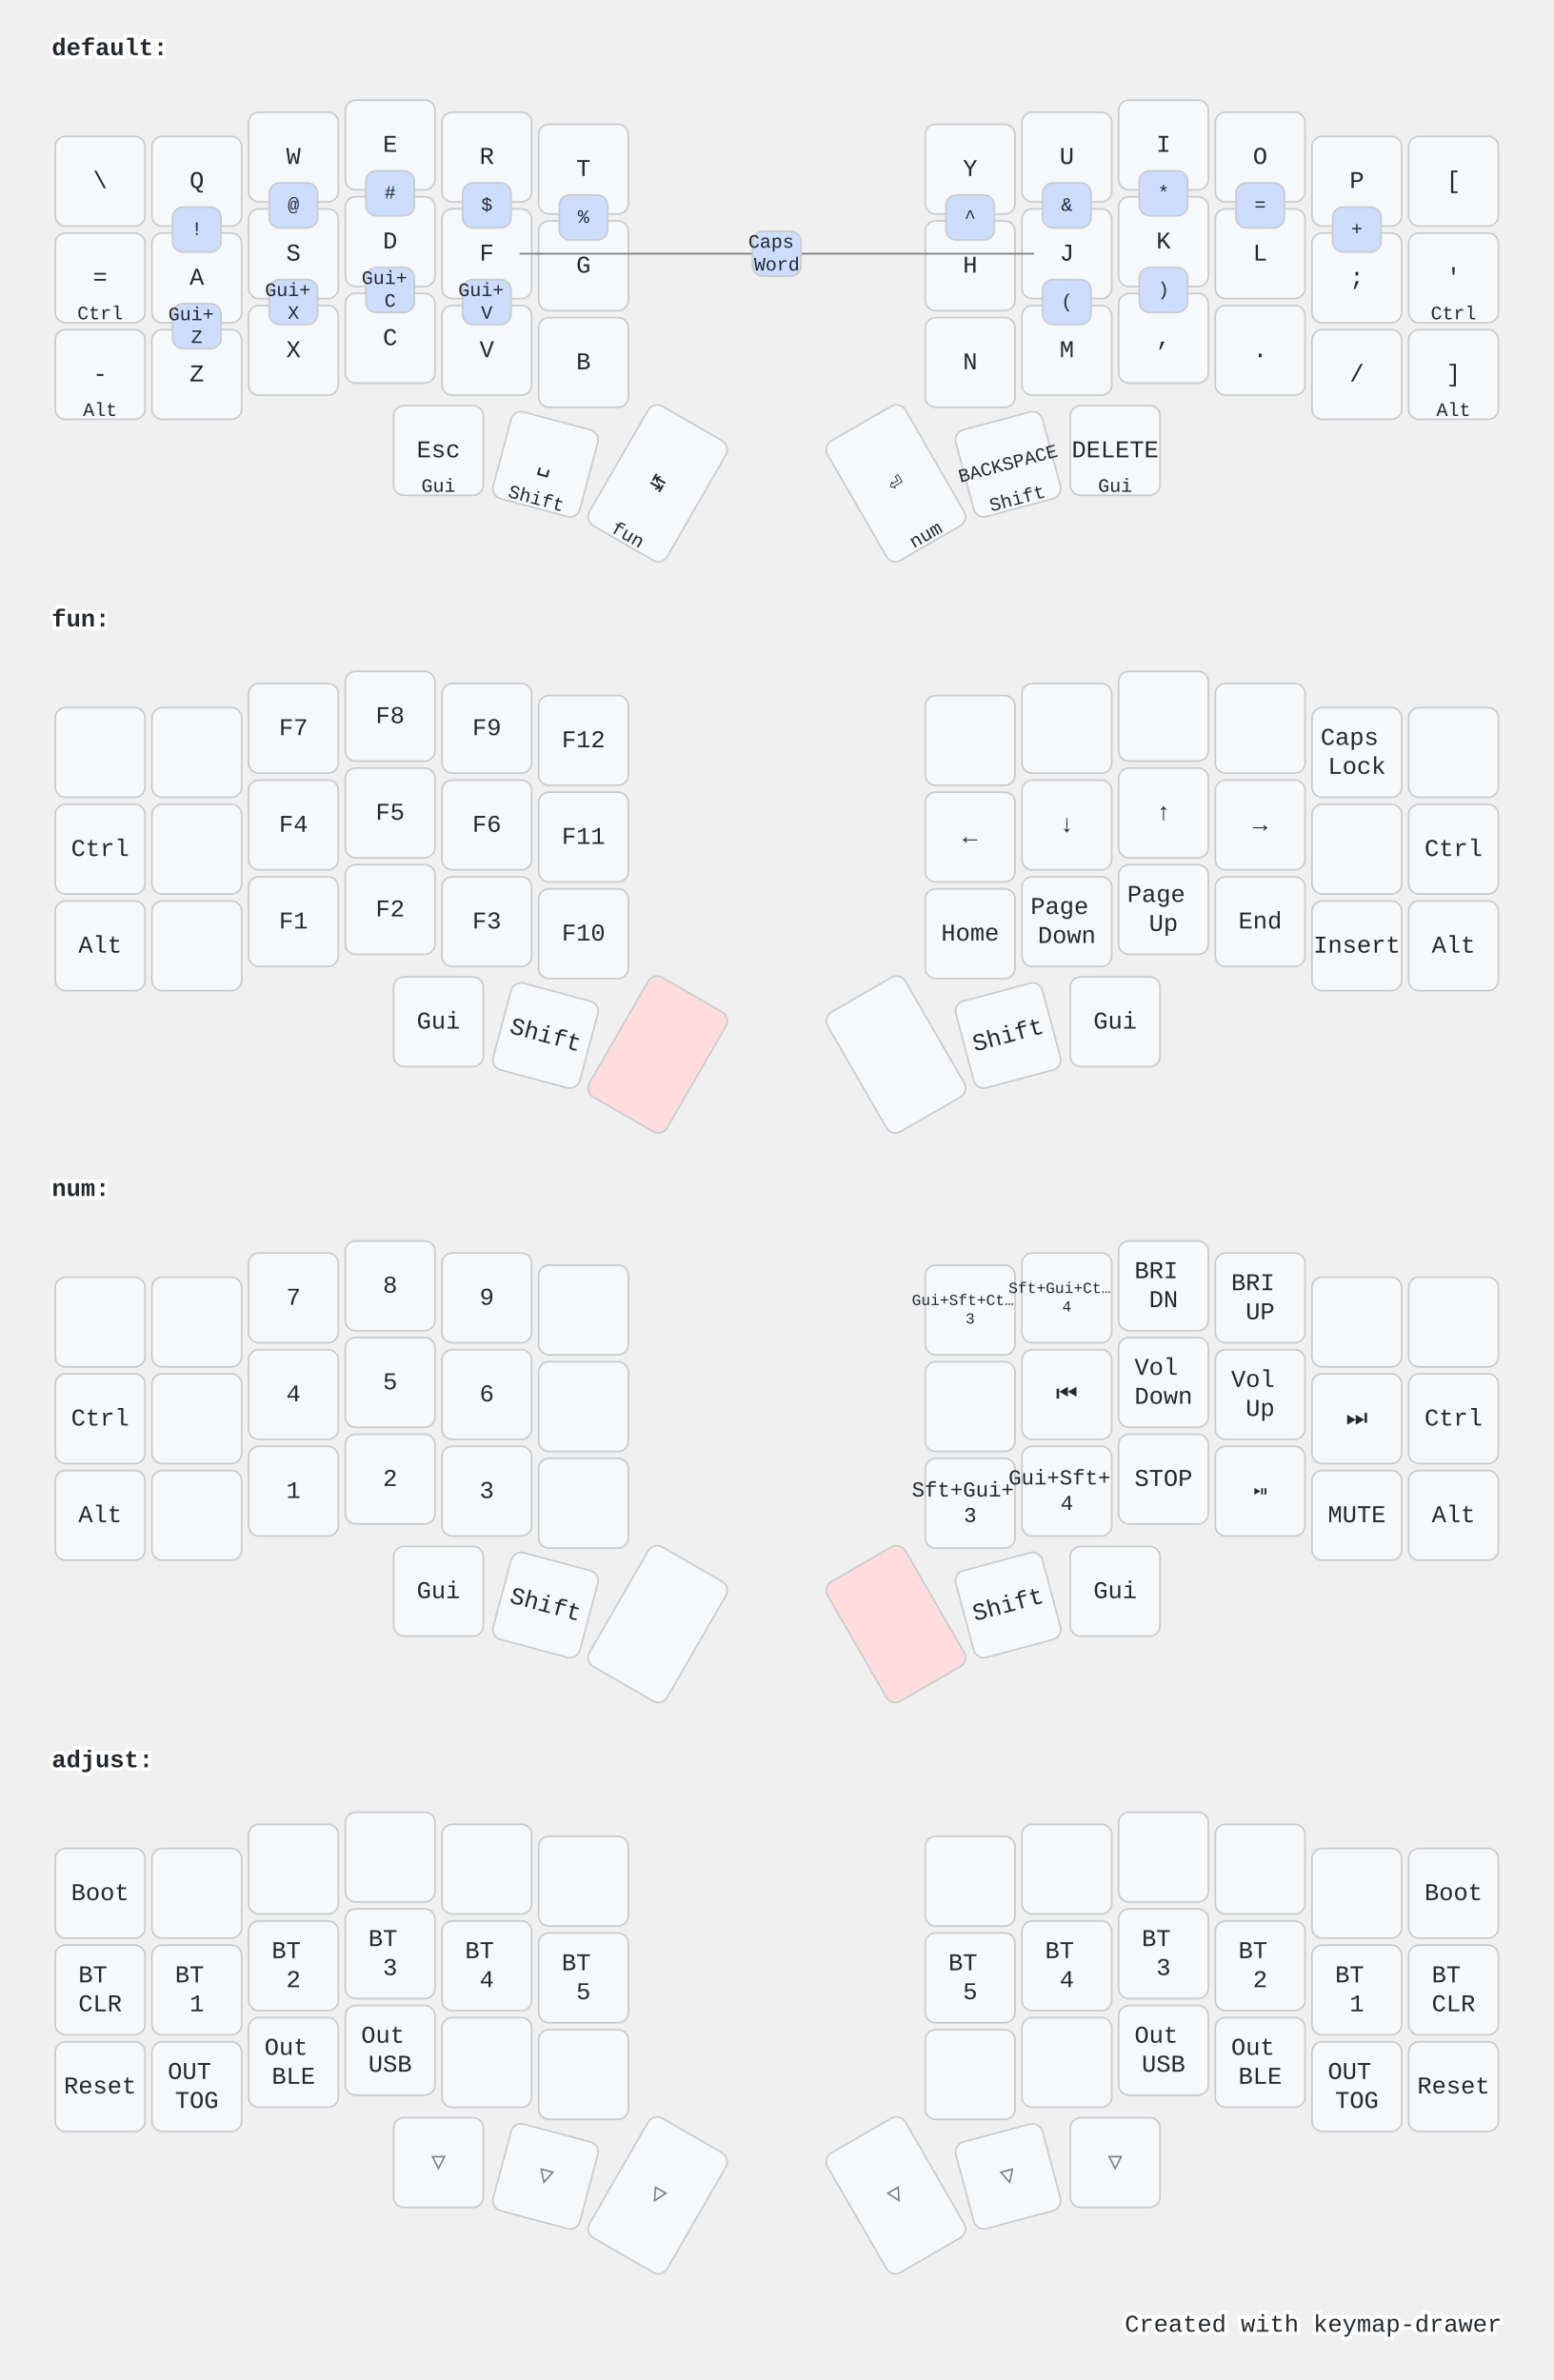
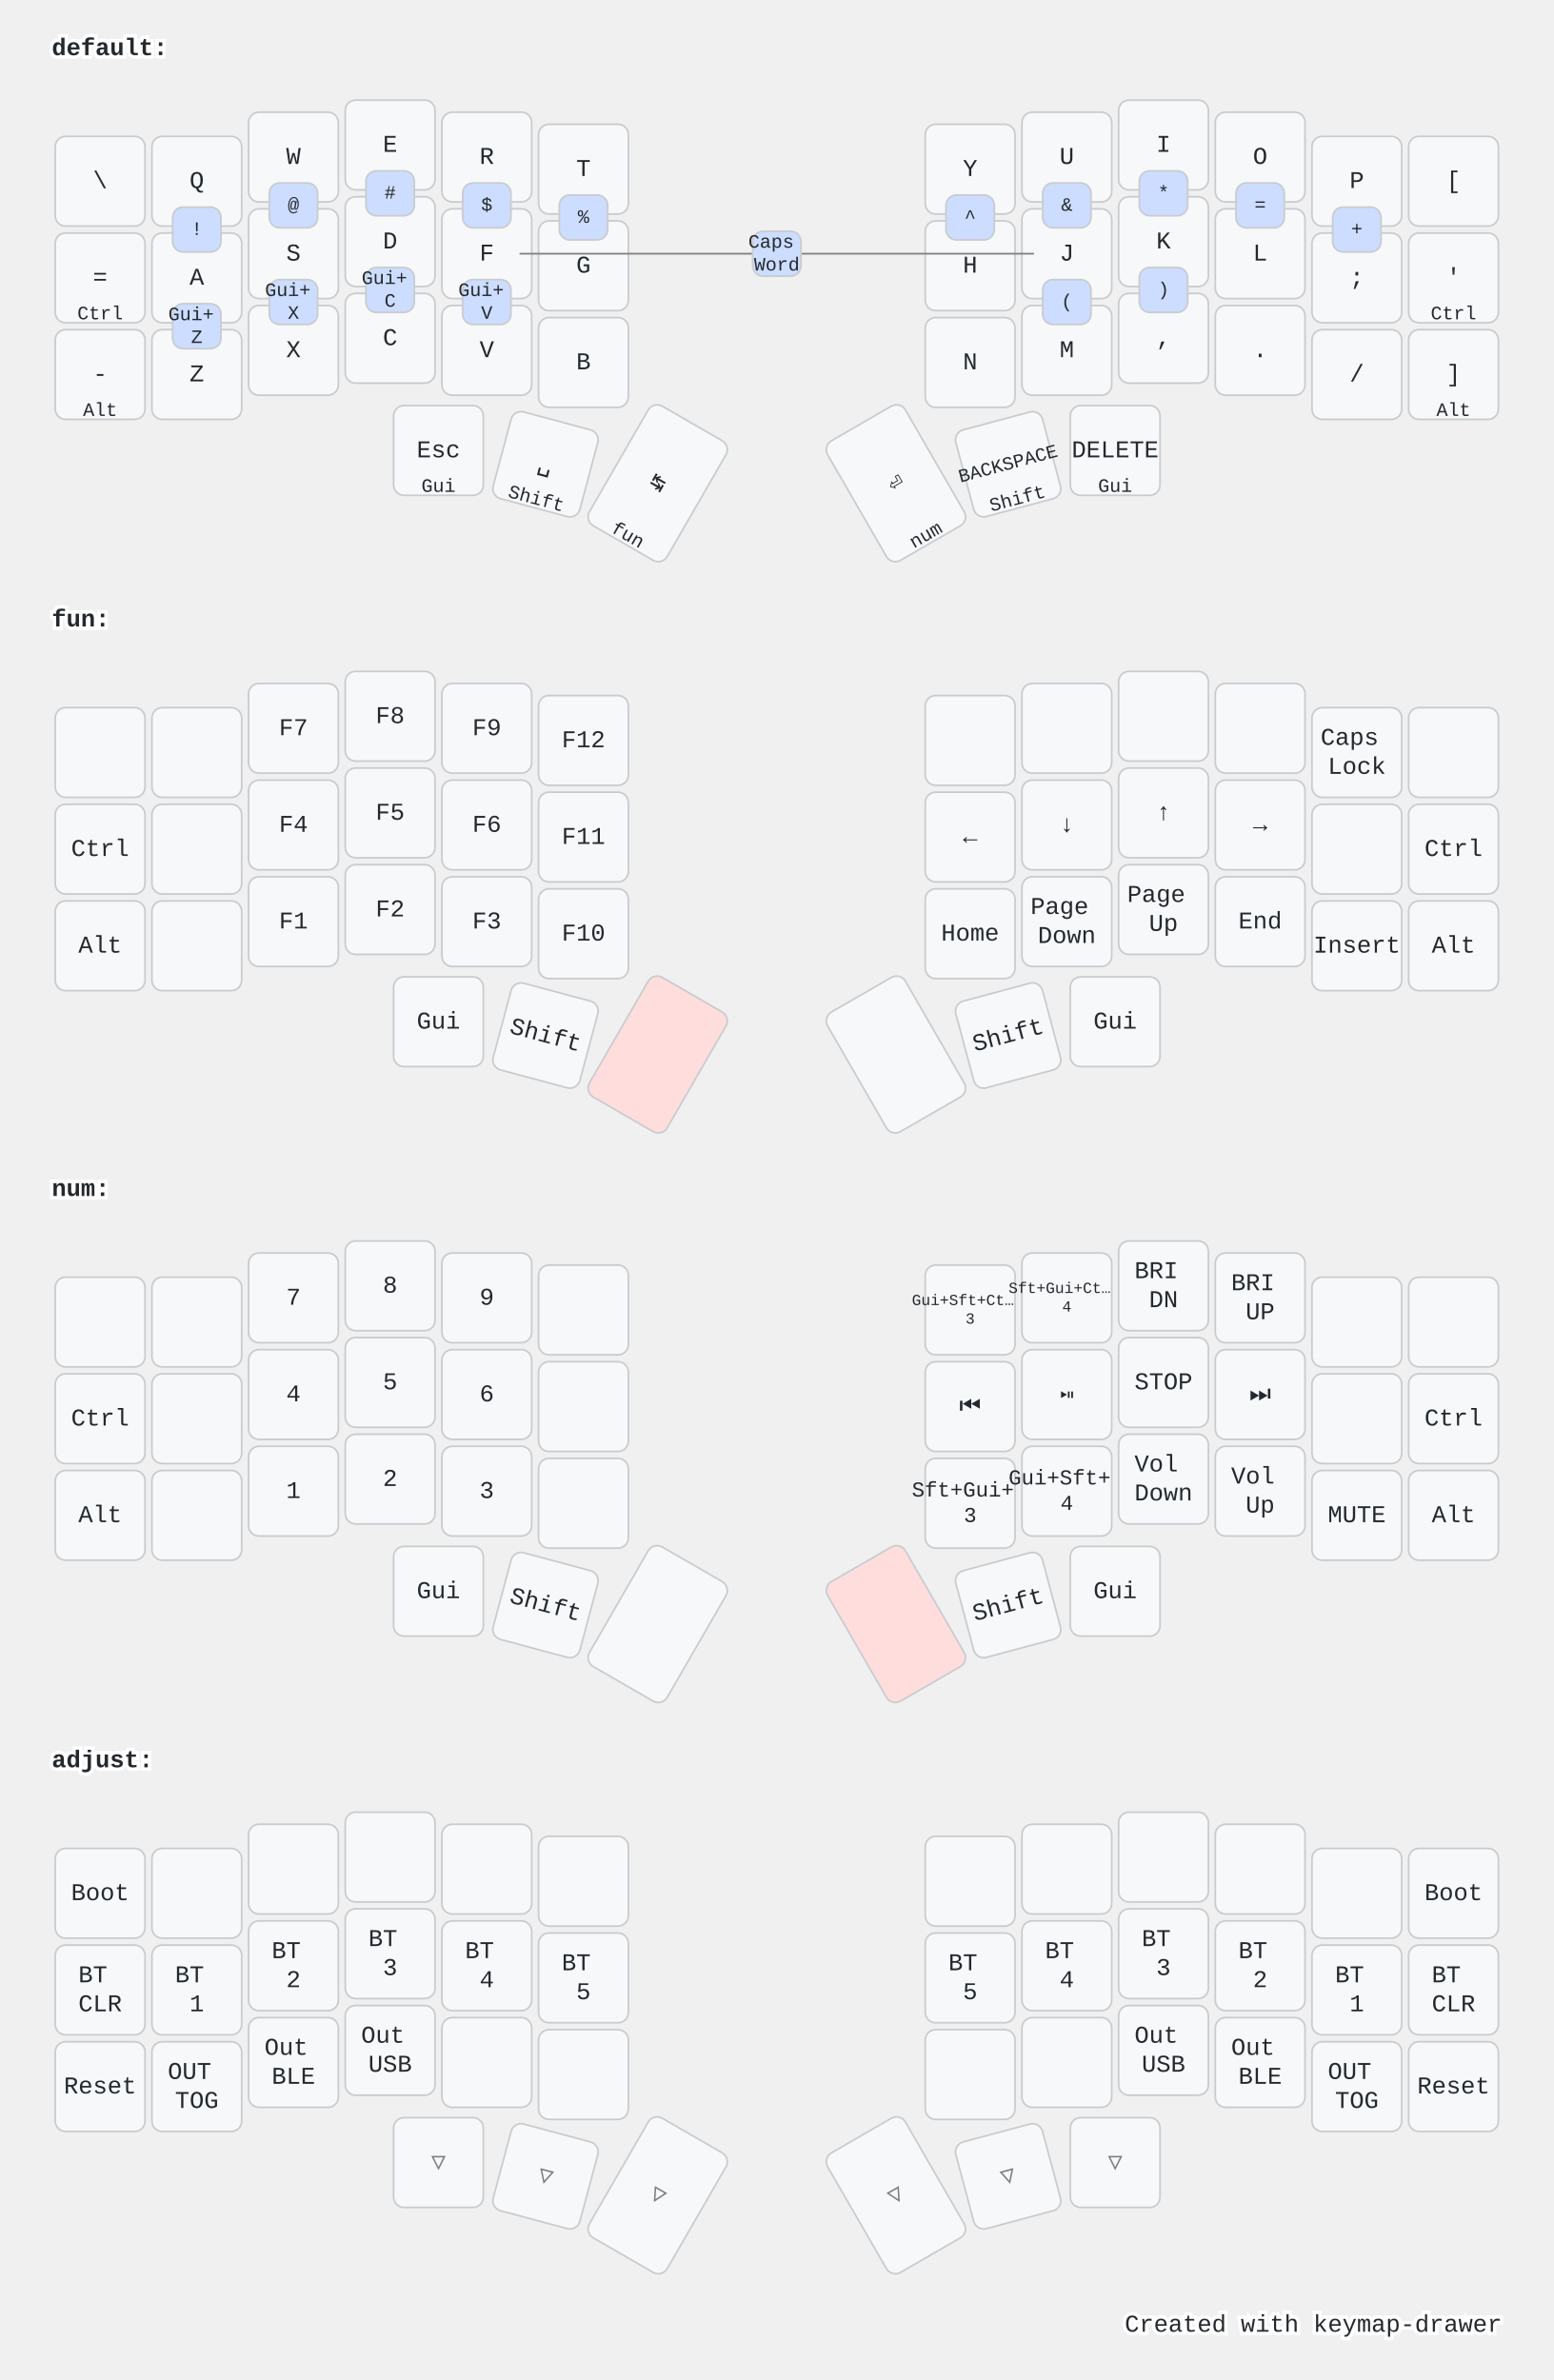
<svg xmlns="http://www.w3.org/2000/svg" width="900" height="1379" viewBox="0 0 900 1379" class="keymap">
  <style>/* inherit to force styles through use tags */
svg path {
    fill: inherit;
}

/* font and background color specifications */
svg.keymap {
    font-family: SFMono-Regular,Consolas,Liberation Mono,Menlo,monospace;
    font-size: 14px;
    font-kerning: normal;
    text-rendering: optimizeLegibility;
    fill: #24292e;
}

/* default key styling */
rect.key {
    fill: #f6f8fa;
}

rect.key, rect.combo {
    stroke: #c9cccf;
    stroke-width: 1;
}

/* default key side styling, only used is draw_key_sides is set */
rect.side {
    filter: brightness(90%);
}

/* color accent for combo boxes */
rect.combo, rect.combo-separate {
    fill: #cdf;
}

/* color accent for held keys */
rect.held, rect.combo.held {
    fill: #fdd;
}

/* color accent for ghost (optional) keys */
rect.ghost, rect.combo.ghost {
    stroke-dasharray: 4, 4;
    stroke-width: 2;
}

text {
    text-anchor: middle;
    dominant-baseline: middle;
}

/* styling for layer labels */
text.label {
    font-weight: bold;
    text-anchor: start;
    stroke: white;
    stroke-width: 4;
    paint-order: stroke;
}

/* styling for optional footer */
text.footer {
    text-anchor: end;
    dominant-baseline: auto;
    stroke: white;
    stroke-width: 4;
    paint-order: stroke;
}

/* styling for combo tap, and key hold/shifted label text */
text.combo, text.hold, text.shifted {
    font-size: 11px;
}

text.hold {
    text-anchor: middle;
    dominant-baseline: auto;
}

text.shifted {
    text-anchor: middle;
    dominant-baseline: hanging;
}

/* styling for hold/shifted label text in combo box */
text.combo.hold, text.combo.shifted {
    font-size: 8px;
}

/* lighter symbol for transparent keys */
text.trans {
    fill: #7b7e81;
}

/* styling for combo dendrons */
path.combo {
    stroke-width: 1;
    stroke: gray;
    fill: none;
}

/* Start Tabler Icons Cleanup */
/* cannot use height/width with glyphs */
.icon-tabler &gt; path {
    fill: inherit;
    stroke: inherit;
    stroke-width: 2;
}
/* hide tabler's default box */
.icon-tabler &gt; path[stroke="none"][fill="none"] {
    visibility: hidden;
}
/* End Tabler Icons Cleanup */

@media (prefers-color-scheme: dark) {
svg.keymap { fill: #d1d6db; }
rect.key { fill: #3f4750; }
rect.key, rect.combo { stroke: #60666c; }
rect.combo, rect.combo-separate { fill: #1f3d7a; }
rect.held, rect.combo.held { fill: #854747; }
text.label, text.footer { stroke: black; }
text.trans { fill: #7e8184; }
path.combo { stroke: #7f7f7f; }

}</style>
  <g transform="translate(30, 0)" class="layer-default">
    <text x="0" y="28" class="label">default:</text>
    <g transform="translate(0, 56)">
      <g transform="translate(28, 49)" class="key keypos-0">
        <rect rx="6" ry="6" x="-26" y="-26" width="52" height="52" class="key" />
        <text x="0" y="0" class="key tap">\</text>
      </g>
      <g transform="translate(84, 49)" class="key keypos-1">
        <rect rx="6" ry="6" x="-26" y="-26" width="52" height="52" class="key" />
        <text x="0" y="0" class="key tap">Q</text>
      </g>
      <g transform="translate(140, 35)" class="key keypos-2">
        <rect rx="6" ry="6" x="-26" y="-26" width="52" height="52" class="key" />
        <text x="0" y="0" class="key tap">W</text>
      </g>
      <g transform="translate(196, 28)" class="key keypos-3">
        <rect rx="6" ry="6" x="-26" y="-26" width="52" height="52" class="key" />
        <text x="0" y="0" class="key tap">E</text>
      </g>
      <g transform="translate(252, 35)" class="key keypos-4">
        <rect rx="6" ry="6" x="-26" y="-26" width="52" height="52" class="key" />
        <text x="0" y="0" class="key tap">R</text>
      </g>
      <g transform="translate(308, 42)" class="key keypos-5">
        <rect rx="6" ry="6" x="-26" y="-26" width="52" height="52" class="key" />
        <text x="0" y="0" class="key tap">T</text>
      </g>
      <g transform="translate(532, 42)" class="key keypos-6">
        <rect rx="6" ry="6" x="-26" y="-26" width="52" height="52" class="key" />
        <text x="0" y="0" class="key tap">Y</text>
      </g>
      <g transform="translate(588, 35)" class="key keypos-7">
        <rect rx="6" ry="6" x="-26" y="-26" width="52" height="52" class="key" />
        <text x="0" y="0" class="key tap">U</text>
      </g>
      <g transform="translate(644, 28)" class="key keypos-8">
        <rect rx="6" ry="6" x="-26" y="-26" width="52" height="52" class="key" />
        <text x="0" y="0" class="key tap">I</text>
      </g>
      <g transform="translate(700, 35)" class="key keypos-9">
        <rect rx="6" ry="6" x="-26" y="-26" width="52" height="52" class="key" />
        <text x="0" y="0" class="key tap">O</text>
      </g>
      <g transform="translate(756, 49)" class="key keypos-10">
        <rect rx="6" ry="6" x="-26" y="-26" width="52" height="52" class="key" />
        <text x="0" y="0" class="key tap">P</text>
      </g>
      <g transform="translate(812, 49)" class="key keypos-11">
        <rect rx="6" ry="6" x="-26" y="-26" width="52" height="52" class="key" />
        <text x="0" y="0" class="key tap">[</text>
      </g>
      <g transform="translate(28, 105)" class="key keypos-12">
        <rect rx="6" ry="6" x="-26" y="-26" width="52" height="52" class="key" />
        <text x="0" y="0" class="key tap">=</text>
        <text x="0" y="24" class="key hold">Ctrl</text>
      </g>
      <g transform="translate(84, 105)" class="key keypos-13">
        <rect rx="6" ry="6" x="-26" y="-26" width="52" height="52" class="key" />
        <text x="0" y="0" class="key tap">A</text>
      </g>
      <g transform="translate(140, 91)" class="key keypos-14">
        <rect rx="6" ry="6" x="-26" y="-26" width="52" height="52" class="key" />
        <text x="0" y="0" class="key tap">S</text>
      </g>
      <g transform="translate(196, 84)" class="key keypos-15">
        <rect rx="6" ry="6" x="-26" y="-26" width="52" height="52" class="key" />
        <text x="0" y="0" class="key tap">D</text>
      </g>
      <g transform="translate(252, 91)" class="key keypos-16">
        <rect rx="6" ry="6" x="-26" y="-26" width="52" height="52" class="key" />
        <text x="0" y="0" class="key tap">F</text>
      </g>
      <g transform="translate(308, 98)" class="key keypos-17">
        <rect rx="6" ry="6" x="-26" y="-26" width="52" height="52" class="key" />
        <text x="0" y="0" class="key tap">G</text>
      </g>
      <g transform="translate(532, 98)" class="key keypos-18">
        <rect rx="6" ry="6" x="-26" y="-26" width="52" height="52" class="key" />
        <text x="0" y="0" class="key tap">H</text>
      </g>
      <g transform="translate(588, 91)" class="key keypos-19">
        <rect rx="6" ry="6" x="-26" y="-26" width="52" height="52" class="key" />
        <text x="0" y="0" class="key tap">J</text>
      </g>
      <g transform="translate(644, 84)" class="key keypos-20">
        <rect rx="6" ry="6" x="-26" y="-26" width="52" height="52" class="key" />
        <text x="0" y="0" class="key tap">K</text>
      </g>
      <g transform="translate(700, 91)" class="key keypos-21">
        <rect rx="6" ry="6" x="-26" y="-26" width="52" height="52" class="key" />
        <text x="0" y="0" class="key tap">L</text>
      </g>
      <g transform="translate(756, 105)" class="key keypos-22">
        <rect rx="6" ry="6" x="-26" y="-26" width="52" height="52" class="key" />
        <text x="0" y="0" class="key tap">;</text>
      </g>
      <g transform="translate(812, 105)" class="key keypos-23">
        <rect rx="6" ry="6" x="-26" y="-26" width="52" height="52" class="key" />
        <text x="0" y="0" class="key tap">'</text>
        <text x="0" y="24" class="key hold">Ctrl</text>
      </g>
      <g transform="translate(28, 161)" class="key keypos-24">
        <rect rx="6" ry="6" x="-26" y="-26" width="52" height="52" class="key" />
        <text x="0" y="0" class="key tap">-</text>
        <text x="0" y="24" class="key hold">Alt</text>
      </g>
      <g transform="translate(84, 161)" class="key keypos-25">
        <rect rx="6" ry="6" x="-26" y="-26" width="52" height="52" class="key" />
        <text x="0" y="0" class="key tap">Z</text>
      </g>
      <g transform="translate(140, 147)" class="key keypos-26">
        <rect rx="6" ry="6" x="-26" y="-26" width="52" height="52" class="key" />
        <text x="0" y="0" class="key tap">X</text>
      </g>
      <g transform="translate(196, 140)" class="key keypos-27">
        <rect rx="6" ry="6" x="-26" y="-26" width="52" height="52" class="key" />
        <text x="0" y="0" class="key tap">C</text>
      </g>
      <g transform="translate(252, 147)" class="key keypos-28">
        <rect rx="6" ry="6" x="-26" y="-26" width="52" height="52" class="key" />
        <text x="0" y="0" class="key tap">V</text>
      </g>
      <g transform="translate(308, 154)" class="key keypos-29">
        <rect rx="6" ry="6" x="-26" y="-26" width="52" height="52" class="key" />
        <text x="0" y="0" class="key tap">B</text>
      </g>
      <g transform="translate(532, 154)" class="key keypos-30">
        <rect rx="6" ry="6" x="-26" y="-26" width="52" height="52" class="key" />
        <text x="0" y="0" class="key tap">N</text>
      </g>
      <g transform="translate(588, 147)" class="key keypos-31">
        <rect rx="6" ry="6" x="-26" y="-26" width="52" height="52" class="key" />
        <text x="0" y="0" class="key tap">M</text>
      </g>
      <g transform="translate(644, 140)" class="key keypos-32">
        <rect rx="6" ry="6" x="-26" y="-26" width="52" height="52" class="key" />
        <text x="0" y="0" class="key tap">,</text>
      </g>
      <g transform="translate(700, 147)" class="key keypos-33">
        <rect rx="6" ry="6" x="-26" y="-26" width="52" height="52" class="key" />
        <text x="0" y="0" class="key tap">.</text>
      </g>
      <g transform="translate(756, 161)" class="key keypos-34">
        <rect rx="6" ry="6" x="-26" y="-26" width="52" height="52" class="key" />
        <text x="0" y="0" class="key tap">/</text>
      </g>
      <g transform="translate(812, 161)" class="key keypos-35">
        <rect rx="6" ry="6" x="-26" y="-26" width="52" height="52" class="key" />
        <text x="0" y="0" class="key tap">]</text>
        <text x="0" y="24" class="key hold">Alt</text>
      </g>
      <g transform="translate(224, 205)" class="key keypos-36">
        <rect rx="6" ry="6" x="-26" y="-26" width="52" height="52" class="key" />
        <text x="0" y="0" class="key tap">Esc</text>
        <text x="0" y="24" class="key hold">Gui</text>
      </g>
      <g transform="translate(286, 213) rotate(15.0)" class="key keypos-37">
        <rect rx="6" ry="6" x="-26" y="-26" width="52" height="52" class="key" />
        <text x="0" y="0" class="key tap">␣</text>
        <text x="0" y="24" class="key hold">Shift</text>
      </g>
      <g transform="translate(351, 224) rotate(30.0)" class="key keypos-38">
        <rect rx="6" ry="6" x="-26" y="-40" width="52" height="80" class="key" />
        <text x="0" y="0" class="key tap">↹</text>
        <text x="0" y="38" class="key hold">fun</text>
      </g>
      <g transform="translate(489, 224) rotate(-30.0)" class="key keypos-39">
        <rect rx="6" ry="6" x="-26" y="-40" width="52" height="80" class="key" />
        <text x="0" y="0" class="key tap">⏎</text>
        <text x="0" y="38" class="key hold">num</text>
      </g>
      <g transform="translate(554, 213) rotate(-15.0)" class="key keypos-40">
        <rect rx="6" ry="6" x="-26" y="-26" width="52" height="52" class="key" />
        <text x="0" y="0" class="key tap">
          <tspan style="font-size: 78%">BACKSPACE</tspan>
        </text>
        <text x="0" y="24" class="key hold">Shift</text>
      </g>
      <g transform="translate(616, 205)" class="key keypos-41">
        <rect rx="6" ry="6" x="-26" y="-26" width="52" height="52" class="key" />
        <text x="0" y="0" class="key tap">DELETE</text>
        <text x="0" y="24" class="key hold">Gui</text>
      </g>
      <g class="combo combopos-0">
        <path d="M420,91 l-149,0" class="combo" />
        <path d="M420,91 l149,0" class="combo" />
        <rect rx="6" ry="6" x="406" y="78" width="28" height="26" class="combo" />
        <text x="420" y="91" class="combo tap">
          <tspan x="420" dy="-0.6em">Caps</tspan>
          <tspan x="420" dy="1.2em">Word</tspan>
        </text>
      </g>
      <g class="combo combopos-1">
        <rect rx="6" ry="6" x="70" y="64" width="28" height="26" class="combo" />
        <text x="84" y="77" class="combo tap">!</text>
      </g>
      <g class="combo combopos-2">
        <rect rx="6" ry="6" x="126" y="50" width="28" height="26" class="combo" />
        <text x="140" y="63" class="combo tap">@</text>
      </g>
      <g class="combo combopos-3">
        <rect rx="6" ry="6" x="182" y="43" width="28" height="26" class="combo" />
        <text x="196" y="56" class="combo tap">#</text>
      </g>
      <g class="combo combopos-4">
        <rect rx="6" ry="6" x="238" y="50" width="28" height="26" class="combo" />
        <text x="252" y="63" class="combo tap">$</text>
      </g>
      <g class="combo combopos-5">
        <rect rx="6" ry="6" x="294" y="57" width="28" height="26" class="combo" />
        <text x="308" y="70" class="combo tap">%</text>
      </g>
      <g class="combo combopos-6">
        <rect rx="6" ry="6" x="518" y="57" width="28" height="26" class="combo" />
        <text x="532" y="70" class="combo tap">^</text>
      </g>
      <g class="combo combopos-7">
        <rect rx="6" ry="6" x="574" y="50" width="28" height="26" class="combo" />
        <text x="588" y="63" class="combo tap">&amp;</text>
      </g>
      <g class="combo combopos-8">
        <rect rx="6" ry="6" x="630" y="43" width="28" height="26" class="combo" />
        <text x="644" y="56" class="combo tap">*</text>
      </g>
      <g class="combo combopos-9">
        <rect rx="6" ry="6" x="686" y="50" width="28" height="26" class="combo" />
        <text x="700" y="63" class="combo tap">=</text>
      </g>
      <g class="combo combopos-10">
        <rect rx="6" ry="6" x="742" y="64" width="28" height="26" class="combo" />
        <text x="756" y="77" class="combo tap">+</text>
      </g>
      <g class="combo combopos-11">
        <rect rx="6" ry="6" x="70" y="120" width="28" height="26" class="combo" />
        <text x="84" y="133" class="combo tap">
          <tspan x="84" dy="-0.6em">Gui+</tspan>
          <tspan x="84" dy="1.2em">Z</tspan>
        </text>
      </g>
      <g class="combo combopos-12">
        <rect rx="6" ry="6" x="126" y="106" width="28" height="26" class="combo" />
        <text x="140" y="119" class="combo tap">
          <tspan x="140" dy="-0.6em">Gui+</tspan>
          <tspan x="140" dy="1.2em">X</tspan>
        </text>
      </g>
      <g class="combo combopos-13">
        <rect rx="6" ry="6" x="182" y="99" width="28" height="26" class="combo" />
        <text x="196" y="112" class="combo tap">
          <tspan x="196" dy="-0.6em">Gui+</tspan>
          <tspan x="196" dy="1.2em">C</tspan>
        </text>
      </g>
      <g class="combo combopos-14">
        <rect rx="6" ry="6" x="238" y="106" width="28" height="26" class="combo" />
        <text x="252" y="119" class="combo tap">
          <tspan x="252" dy="-0.6em">Gui+</tspan>
          <tspan x="252" dy="1.2em">V</tspan>
        </text>
      </g>
      <g class="combo combopos-15">
        <rect rx="6" ry="6" x="574" y="106" width="28" height="26" class="combo" />
        <text x="588" y="119" class="combo tap">(</text>
      </g>
      <g class="combo combopos-16">
        <rect rx="6" ry="6" x="630" y="99" width="28" height="26" class="combo" />
        <text x="644" y="112" class="combo tap">)</text>
      </g>
    </g>
  </g>
  <g transform="translate(30, 331)" class="layer-fun">
    <text x="0" y="28" class="label">fun:</text>
    <g transform="translate(0, 56)">
      <g transform="translate(28, 49)" class="key keypos-0">
        <rect rx="6" ry="6" x="-26" y="-26" width="52" height="52" class="key" />
      </g>
      <g transform="translate(84, 49)" class="key keypos-1">
        <rect rx="6" ry="6" x="-26" y="-26" width="52" height="52" class="key" />
      </g>
      <g transform="translate(140, 35)" class="key keypos-2">
        <rect rx="6" ry="6" x="-26" y="-26" width="52" height="52" class="key" />
        <text x="0" y="0" class="key tap">F7</text>
      </g>
      <g transform="translate(196, 28)" class="key keypos-3">
        <rect rx="6" ry="6" x="-26" y="-26" width="52" height="52" class="key" />
        <text x="0" y="0" class="key tap">F8</text>
      </g>
      <g transform="translate(252, 35)" class="key keypos-4">
        <rect rx="6" ry="6" x="-26" y="-26" width="52" height="52" class="key" />
        <text x="0" y="0" class="key tap">F9</text>
      </g>
      <g transform="translate(308, 42)" class="key keypos-5">
        <rect rx="6" ry="6" x="-26" y="-26" width="52" height="52" class="key" />
        <text x="0" y="0" class="key tap">F12</text>
      </g>
      <g transform="translate(532, 42)" class="key keypos-6">
        <rect rx="6" ry="6" x="-26" y="-26" width="52" height="52" class="key" />
      </g>
      <g transform="translate(588, 35)" class="key keypos-7">
        <rect rx="6" ry="6" x="-26" y="-26" width="52" height="52" class="key" />
      </g>
      <g transform="translate(644, 28)" class="key keypos-8">
        <rect rx="6" ry="6" x="-26" y="-26" width="52" height="52" class="key" />
      </g>
      <g transform="translate(700, 35)" class="key keypos-9">
        <rect rx="6" ry="6" x="-26" y="-26" width="52" height="52" class="key" />
      </g>
      <g transform="translate(756, 49)" class="key keypos-10">
        <rect rx="6" ry="6" x="-26" y="-26" width="52" height="52" class="key" />
        <text x="0" y="0" class="key tap">
          <tspan x="0" dy="-0.6em">Caps</tspan>
          <tspan x="0" dy="1.2em">Lock</tspan>
        </text>
      </g>
      <g transform="translate(812, 49)" class="key keypos-11">
        <rect rx="6" ry="6" x="-26" y="-26" width="52" height="52" class="key" />
      </g>
      <g transform="translate(28, 105)" class="key keypos-12">
        <rect rx="6" ry="6" x="-26" y="-26" width="52" height="52" class="key" />
        <text x="0" y="0" class="key tap">Ctrl</text>
      </g>
      <g transform="translate(84, 105)" class="key keypos-13">
        <rect rx="6" ry="6" x="-26" y="-26" width="52" height="52" class="key" />
      </g>
      <g transform="translate(140, 91)" class="key keypos-14">
        <rect rx="6" ry="6" x="-26" y="-26" width="52" height="52" class="key" />
        <text x="0" y="0" class="key tap">F4</text>
      </g>
      <g transform="translate(196, 84)" class="key keypos-15">
        <rect rx="6" ry="6" x="-26" y="-26" width="52" height="52" class="key" />
        <text x="0" y="0" class="key tap">F5</text>
      </g>
      <g transform="translate(252, 91)" class="key keypos-16">
        <rect rx="6" ry="6" x="-26" y="-26" width="52" height="52" class="key" />
        <text x="0" y="0" class="key tap">F6</text>
      </g>
      <g transform="translate(308, 98)" class="key keypos-17">
        <rect rx="6" ry="6" x="-26" y="-26" width="52" height="52" class="key" />
        <text x="0" y="0" class="key tap">F11</text>
      </g>
      <g transform="translate(532, 98)" class="key keypos-18">
        <rect rx="6" ry="6" x="-26" y="-26" width="52" height="52" class="key" />
        <text x="0" y="0" class="key tap">←</text>
      </g>
      <g transform="translate(588, 91)" class="key keypos-19">
        <rect rx="6" ry="6" x="-26" y="-26" width="52" height="52" class="key" />
        <text x="0" y="0" class="key tap">↓</text>
      </g>
      <g transform="translate(644, 84)" class="key keypos-20">
        <rect rx="6" ry="6" x="-26" y="-26" width="52" height="52" class="key" />
        <text x="0" y="0" class="key tap">↑</text>
      </g>
      <g transform="translate(700, 91)" class="key keypos-21">
        <rect rx="6" ry="6" x="-26" y="-26" width="52" height="52" class="key" />
        <text x="0" y="0" class="key tap">→</text>
      </g>
      <g transform="translate(756, 105)" class="key keypos-22">
        <rect rx="6" ry="6" x="-26" y="-26" width="52" height="52" class="key" />
      </g>
      <g transform="translate(812, 105)" class="key keypos-23">
        <rect rx="6" ry="6" x="-26" y="-26" width="52" height="52" class="key" />
        <text x="0" y="0" class="key tap">Ctrl</text>
      </g>
      <g transform="translate(28, 161)" class="key keypos-24">
        <rect rx="6" ry="6" x="-26" y="-26" width="52" height="52" class="key" />
        <text x="0" y="0" class="key tap">Alt</text>
      </g>
      <g transform="translate(84, 161)" class="key keypos-25">
        <rect rx="6" ry="6" x="-26" y="-26" width="52" height="52" class="key" />
      </g>
      <g transform="translate(140, 147)" class="key keypos-26">
        <rect rx="6" ry="6" x="-26" y="-26" width="52" height="52" class="key" />
        <text x="0" y="0" class="key tap">F1</text>
      </g>
      <g transform="translate(196, 140)" class="key keypos-27">
        <rect rx="6" ry="6" x="-26" y="-26" width="52" height="52" class="key" />
        <text x="0" y="0" class="key tap">F2</text>
      </g>
      <g transform="translate(252, 147)" class="key keypos-28">
        <rect rx="6" ry="6" x="-26" y="-26" width="52" height="52" class="key" />
        <text x="0" y="0" class="key tap">F3</text>
      </g>
      <g transform="translate(308, 154)" class="key keypos-29">
        <rect rx="6" ry="6" x="-26" y="-26" width="52" height="52" class="key" />
        <text x="0" y="0" class="key tap">F10</text>
      </g>
      <g transform="translate(532, 154)" class="key keypos-30">
        <rect rx="6" ry="6" x="-26" y="-26" width="52" height="52" class="key" />
        <text x="0" y="0" class="key tap">Home</text>
      </g>
      <g transform="translate(588, 147)" class="key keypos-31">
        <rect rx="6" ry="6" x="-26" y="-26" width="52" height="52" class="key" />
        <text x="0" y="0" class="key tap">
          <tspan x="0" dy="-0.6em">Page</tspan>
          <tspan x="0" dy="1.2em">Down</tspan>
        </text>
      </g>
      <g transform="translate(644, 140)" class="key keypos-32">
        <rect rx="6" ry="6" x="-26" y="-26" width="52" height="52" class="key" />
        <text x="0" y="0" class="key tap">
          <tspan x="0" dy="-0.6em">Page</tspan>
          <tspan x="0" dy="1.2em">Up</tspan>
        </text>
      </g>
      <g transform="translate(700, 147)" class="key keypos-33">
        <rect rx="6" ry="6" x="-26" y="-26" width="52" height="52" class="key" />
        <text x="0" y="0" class="key tap">End</text>
      </g>
      <g transform="translate(756, 161)" class="key keypos-34">
        <rect rx="6" ry="6" x="-26" y="-26" width="52" height="52" class="key" />
        <text x="0" y="0" class="key tap">Insert</text>
      </g>
      <g transform="translate(812, 161)" class="key keypos-35">
        <rect rx="6" ry="6" x="-26" y="-26" width="52" height="52" class="key" />
        <text x="0" y="0" class="key tap">Alt</text>
      </g>
      <g transform="translate(224, 205)" class="key keypos-36">
        <rect rx="6" ry="6" x="-26" y="-26" width="52" height="52" class="key" />
        <text x="0" y="0" class="key tap">Gui</text>
      </g>
      <g transform="translate(286, 213) rotate(15.0)" class="key keypos-37">
        <rect rx="6" ry="6" x="-26" y="-26" width="52" height="52" class="key" />
        <text x="0" y="0" class="key tap">Shift</text>
      </g>
      <g transform="translate(351, 224) rotate(30.0)" class="key held keypos-38">
        <rect rx="6" ry="6" x="-26" y="-40" width="52" height="80" class="key held" />
      </g>
      <g transform="translate(489, 224) rotate(-30.0)" class="key keypos-39">
        <rect rx="6" ry="6" x="-26" y="-40" width="52" height="80" class="key" />
      </g>
      <g transform="translate(554, 213) rotate(-15.0)" class="key keypos-40">
        <rect rx="6" ry="6" x="-26" y="-26" width="52" height="52" class="key" />
        <text x="0" y="0" class="key tap">Shift</text>
      </g>
      <g transform="translate(616, 205)" class="key keypos-41">
        <rect rx="6" ry="6" x="-26" y="-26" width="52" height="52" class="key" />
        <text x="0" y="0" class="key tap">Gui</text>
      </g>
    </g>
  </g>
  <g transform="translate(30, 661)" class="layer-num">
    <text x="0" y="28" class="label">num:</text>
    <g transform="translate(0, 56)">
      <g transform="translate(28, 49)" class="key keypos-0">
        <rect rx="6" ry="6" x="-26" y="-26" width="52" height="52" class="key" />
      </g>
      <g transform="translate(84, 49)" class="key keypos-1">
        <rect rx="6" ry="6" x="-26" y="-26" width="52" height="52" class="key" />
      </g>
      <g transform="translate(140, 35)" class="key keypos-2">
        <rect rx="6" ry="6" x="-26" y="-26" width="52" height="52" class="key" />
        <text x="0" y="0" class="key tap">7</text>
      </g>
      <g transform="translate(196, 28)" class="key keypos-3">
        <rect rx="6" ry="6" x="-26" y="-26" width="52" height="52" class="key" />
        <text x="0" y="0" class="key tap">8</text>
      </g>
      <g transform="translate(252, 35)" class="key keypos-4">
        <rect rx="6" ry="6" x="-26" y="-26" width="52" height="52" class="key" />
        <text x="0" y="0" class="key tap">9</text>
      </g>
      <g transform="translate(308, 42)" class="key keypos-5">
        <rect rx="6" ry="6" x="-26" y="-26" width="52" height="52" class="key" />
      </g>
      <g transform="translate(532, 42)" class="key keypos-6">
        <rect rx="6" ry="6" x="-26" y="-26" width="52" height="52" class="key" />
        <text x="0" y="0" class="key tap">
          <tspan x="0" dy="-0.6em" style="font-size: 64%">Gui+Sft+Ct…</tspan>
          <tspan x="0" dy="1.2em" style="font-size: 64%">3</tspan>
        </text>
      </g>
      <g transform="translate(588, 35)" class="key keypos-7">
        <rect rx="6" ry="6" x="-26" y="-26" width="52" height="52" class="key" />
        <text x="0" y="0" class="key tap">
          <tspan x="0" dy="-0.6em" style="font-size: 64%">Sft+Gui+Ct…</tspan>
          <tspan x="0" dy="1.2em" style="font-size: 64%">4</tspan>
        </text>
      </g>
      <g transform="translate(644, 28)" class="key keypos-8">
        <rect rx="6" ry="6" x="-26" y="-26" width="52" height="52" class="key" />
        <text x="0" y="0" class="key tap">
          <tspan x="0" dy="-0.6em">BRI</tspan>
          <tspan x="0" dy="1.2em">DN</tspan>
        </text>
      </g>
      <g transform="translate(700, 35)" class="key keypos-9">
        <rect rx="6" ry="6" x="-26" y="-26" width="52" height="52" class="key" />
        <text x="0" y="0" class="key tap">
          <tspan x="0" dy="-0.6em">BRI</tspan>
          <tspan x="0" dy="1.2em">UP</tspan>
        </text>
      </g>
      <g transform="translate(756, 49)" class="key keypos-10">
        <rect rx="6" ry="6" x="-26" y="-26" width="52" height="52" class="key" />
      </g>
      <g transform="translate(812, 49)" class="key keypos-11">
        <rect rx="6" ry="6" x="-26" y="-26" width="52" height="52" class="key" />
      </g>
      <g transform="translate(28, 105)" class="key keypos-12">
        <rect rx="6" ry="6" x="-26" y="-26" width="52" height="52" class="key" />
        <text x="0" y="0" class="key tap">Ctrl</text>
      </g>
      <g transform="translate(84, 105)" class="key keypos-13">
        <rect rx="6" ry="6" x="-26" y="-26" width="52" height="52" class="key" />
      </g>
      <g transform="translate(140, 91)" class="key keypos-14">
        <rect rx="6" ry="6" x="-26" y="-26" width="52" height="52" class="key" />
        <text x="0" y="0" class="key tap">4</text>
      </g>
      <g transform="translate(196, 84)" class="key keypos-15">
        <rect rx="6" ry="6" x="-26" y="-26" width="52" height="52" class="key" />
        <text x="0" y="0" class="key tap">5</text>
      </g>
      <g transform="translate(252, 91)" class="key keypos-16">
        <rect rx="6" ry="6" x="-26" y="-26" width="52" height="52" class="key" />
        <text x="0" y="0" class="key tap">6</text>
      </g>
      <g transform="translate(308, 98)" class="key keypos-17">
        <rect rx="6" ry="6" x="-26" y="-26" width="52" height="52" class="key" />
      </g>
      <g transform="translate(532, 98)" class="key keypos-18">
        <rect rx="6" ry="6" x="-26" y="-26" width="52" height="52" class="key" />
+         <text x="0" y="0" class="key tap">⏮️</text>
      </g>
      <g transform="translate(588, 91)" class="key keypos-19">
        <rect rx="6" ry="6" x="-26" y="-26" width="52" height="52" class="key" />
-         <text x="0" y="0" class="key tap">⏮️</text>
+         <text x="0" y="0" class="key tap">⏯</text>
      </g>
      <g transform="translate(644, 84)" class="key keypos-20">
+         <rect rx="6" ry="6" x="-26" y="-26" width="52" height="52" class="key" />
+         <text x="0" y="0" class="key tap">STOP</text>
+       </g>
+       <g transform="translate(700, 91)" class="key keypos-21">
+         <rect rx="6" ry="6" x="-26" y="-26" width="52" height="52" class="key" />
+         <text x="0" y="0" class="key tap">⏭️</text>
+       </g>
+       <g transform="translate(756, 105)" class="key keypos-22">
+         <rect rx="6" ry="6" x="-26" y="-26" width="52" height="52" class="key" />
+       </g>
+       <g transform="translate(812, 105)" class="key keypos-23">
+         <rect rx="6" ry="6" x="-26" y="-26" width="52" height="52" class="key" />
+         <text x="0" y="0" class="key tap">Ctrl</text>
+       </g>
+       <g transform="translate(28, 161)" class="key keypos-24">
+         <rect rx="6" ry="6" x="-26" y="-26" width="52" height="52" class="key" />
+         <text x="0" y="0" class="key tap">Alt</text>
+       </g>
+       <g transform="translate(84, 161)" class="key keypos-25">
+         <rect rx="6" ry="6" x="-26" y="-26" width="52" height="52" class="key" />
+       </g>
+       <g transform="translate(140, 147)" class="key keypos-26">
+         <rect rx="6" ry="6" x="-26" y="-26" width="52" height="52" class="key" />
+         <text x="0" y="0" class="key tap">1</text>
+       </g>
+       <g transform="translate(196, 140)" class="key keypos-27">
+         <rect rx="6" ry="6" x="-26" y="-26" width="52" height="52" class="key" />
+         <text x="0" y="0" class="key tap">2</text>
+       </g>
+       <g transform="translate(252, 147)" class="key keypos-28">
+         <rect rx="6" ry="6" x="-26" y="-26" width="52" height="52" class="key" />
+         <text x="0" y="0" class="key tap">3</text>
+       </g>
+       <g transform="translate(308, 154)" class="key keypos-29">
+         <rect rx="6" ry="6" x="-26" y="-26" width="52" height="52" class="key" />
+       </g>
+       <g transform="translate(532, 154)" class="key keypos-30">
+         <rect rx="6" ry="6" x="-26" y="-26" width="52" height="52" class="key" />
+         <text x="0" y="0" class="key tap">
+           <tspan x="0" dy="-0.6em" style="font-size: 88%">Sft+Gui+</tspan>
+           <tspan x="0" dy="1.2em" style="font-size: 88%">3</tspan>
+         </text>
+       </g>
+       <g transform="translate(588, 147)" class="key keypos-31">
+         <rect rx="6" ry="6" x="-26" y="-26" width="52" height="52" class="key" />
+         <text x="0" y="0" class="key tap">
+           <tspan x="0" dy="-0.6em" style="font-size: 88%">Gui+Sft+</tspan>
+           <tspan x="0" dy="1.2em" style="font-size: 88%">4</tspan>
+         </text>
+       </g>
+       <g transform="translate(644, 140)" class="key keypos-32">
        <rect rx="6" ry="6" x="-26" y="-26" width="52" height="52" class="key" />
        <text x="0" y="0" class="key tap">
          <tspan x="0" dy="-0.6em">Vol</tspan>
          <tspan x="0" dy="1.2em">Down</tspan>
        </text>
      </g>
-       <g transform="translate(700, 91)" class="key keypos-21">
+       <g transform="translate(700, 147)" class="key keypos-33">
        <rect rx="6" ry="6" x="-26" y="-26" width="52" height="52" class="key" />
        <text x="0" y="0" class="key tap">
          <tspan x="0" dy="-0.6em">Vol</tspan>
          <tspan x="0" dy="1.2em">Up</tspan>
        </text>
-       </g>
-       <g transform="translate(756, 105)" class="key keypos-22">
-         <rect rx="6" ry="6" x="-26" y="-26" width="52" height="52" class="key" />
-         <text x="0" y="0" class="key tap">⏭️</text>
-       </g>
-       <g transform="translate(812, 105)" class="key keypos-23">
-         <rect rx="6" ry="6" x="-26" y="-26" width="52" height="52" class="key" />
-         <text x="0" y="0" class="key tap">Ctrl</text>
-       </g>
-       <g transform="translate(28, 161)" class="key keypos-24">
-         <rect rx="6" ry="6" x="-26" y="-26" width="52" height="52" class="key" />
-         <text x="0" y="0" class="key tap">Alt</text>
-       </g>
-       <g transform="translate(84, 161)" class="key keypos-25">
-         <rect rx="6" ry="6" x="-26" y="-26" width="52" height="52" class="key" />
-       </g>
-       <g transform="translate(140, 147)" class="key keypos-26">
-         <rect rx="6" ry="6" x="-26" y="-26" width="52" height="52" class="key" />
-         <text x="0" y="0" class="key tap">1</text>
-       </g>
-       <g transform="translate(196, 140)" class="key keypos-27">
-         <rect rx="6" ry="6" x="-26" y="-26" width="52" height="52" class="key" />
-         <text x="0" y="0" class="key tap">2</text>
-       </g>
-       <g transform="translate(252, 147)" class="key keypos-28">
-         <rect rx="6" ry="6" x="-26" y="-26" width="52" height="52" class="key" />
-         <text x="0" y="0" class="key tap">3</text>
-       </g>
-       <g transform="translate(308, 154)" class="key keypos-29">
-         <rect rx="6" ry="6" x="-26" y="-26" width="52" height="52" class="key" />
-       </g>
-       <g transform="translate(532, 154)" class="key keypos-30">
-         <rect rx="6" ry="6" x="-26" y="-26" width="52" height="52" class="key" />
-         <text x="0" y="0" class="key tap">
-           <tspan x="0" dy="-0.6em" style="font-size: 88%">Sft+Gui+</tspan>
-           <tspan x="0" dy="1.2em" style="font-size: 88%">3</tspan>
-         </text>
-       </g>
-       <g transform="translate(588, 147)" class="key keypos-31">
-         <rect rx="6" ry="6" x="-26" y="-26" width="52" height="52" class="key" />
-         <text x="0" y="0" class="key tap">
-           <tspan x="0" dy="-0.6em" style="font-size: 88%">Gui+Sft+</tspan>
-           <tspan x="0" dy="1.2em" style="font-size: 88%">4</tspan>
-         </text>
-       </g>
-       <g transform="translate(644, 140)" class="key keypos-32">
-         <rect rx="6" ry="6" x="-26" y="-26" width="52" height="52" class="key" />
-         <text x="0" y="0" class="key tap">STOP</text>
-       </g>
-       <g transform="translate(700, 147)" class="key keypos-33">
-         <rect rx="6" ry="6" x="-26" y="-26" width="52" height="52" class="key" />
-         <text x="0" y="0" class="key tap">⏯</text>
      </g>
      <g transform="translate(756, 161)" class="key keypos-34">
        <rect rx="6" ry="6" x="-26" y="-26" width="52" height="52" class="key" />
        <text x="0" y="0" class="key tap">MUTE</text>
      </g>
      <g transform="translate(812, 161)" class="key keypos-35">
        <rect rx="6" ry="6" x="-26" y="-26" width="52" height="52" class="key" />
        <text x="0" y="0" class="key tap">Alt</text>
      </g>
      <g transform="translate(224, 205)" class="key keypos-36">
        <rect rx="6" ry="6" x="-26" y="-26" width="52" height="52" class="key" />
        <text x="0" y="0" class="key tap">Gui</text>
      </g>
      <g transform="translate(286, 213) rotate(15.0)" class="key keypos-37">
        <rect rx="6" ry="6" x="-26" y="-26" width="52" height="52" class="key" />
        <text x="0" y="0" class="key tap">Shift</text>
      </g>
      <g transform="translate(351, 224) rotate(30.0)" class="key keypos-38">
        <rect rx="6" ry="6" x="-26" y="-40" width="52" height="80" class="key" />
      </g>
      <g transform="translate(489, 224) rotate(-30.0)" class="key held keypos-39">
        <rect rx="6" ry="6" x="-26" y="-40" width="52" height="80" class="key held" />
      </g>
      <g transform="translate(554, 213) rotate(-15.0)" class="key keypos-40">
        <rect rx="6" ry="6" x="-26" y="-26" width="52" height="52" class="key" />
        <text x="0" y="0" class="key tap">Shift</text>
      </g>
      <g transform="translate(616, 205)" class="key keypos-41">
        <rect rx="6" ry="6" x="-26" y="-26" width="52" height="52" class="key" />
        <text x="0" y="0" class="key tap">Gui</text>
      </g>
    </g>
  </g>
  <g transform="translate(30, 992)" class="layer-adjust">
    <text x="0" y="28" class="label">adjust:</text>
    <g transform="translate(0, 56)">
      <g transform="translate(28, 49)" class="key keypos-0">
        <rect rx="6" ry="6" x="-26" y="-26" width="52" height="52" class="key" />
        <text x="0" y="0" class="key tap">Boot</text>
      </g>
      <g transform="translate(84, 49)" class="key keypos-1">
        <rect rx="6" ry="6" x="-26" y="-26" width="52" height="52" class="key" />
      </g>
      <g transform="translate(140, 35)" class="key keypos-2">
        <rect rx="6" ry="6" x="-26" y="-26" width="52" height="52" class="key" />
      </g>
      <g transform="translate(196, 28)" class="key keypos-3">
        <rect rx="6" ry="6" x="-26" y="-26" width="52" height="52" class="key" />
      </g>
      <g transform="translate(252, 35)" class="key keypos-4">
        <rect rx="6" ry="6" x="-26" y="-26" width="52" height="52" class="key" />
      </g>
      <g transform="translate(308, 42)" class="key keypos-5">
        <rect rx="6" ry="6" x="-26" y="-26" width="52" height="52" class="key" />
      </g>
      <g transform="translate(532, 42)" class="key keypos-6">
        <rect rx="6" ry="6" x="-26" y="-26" width="52" height="52" class="key" />
      </g>
      <g transform="translate(588, 35)" class="key keypos-7">
        <rect rx="6" ry="6" x="-26" y="-26" width="52" height="52" class="key" />
      </g>
      <g transform="translate(644, 28)" class="key keypos-8">
        <rect rx="6" ry="6" x="-26" y="-26" width="52" height="52" class="key" />
      </g>
      <g transform="translate(700, 35)" class="key keypos-9">
        <rect rx="6" ry="6" x="-26" y="-26" width="52" height="52" class="key" />
      </g>
      <g transform="translate(756, 49)" class="key keypos-10">
        <rect rx="6" ry="6" x="-26" y="-26" width="52" height="52" class="key" />
      </g>
      <g transform="translate(812, 49)" class="key keypos-11">
        <rect rx="6" ry="6" x="-26" y="-26" width="52" height="52" class="key" />
        <text x="0" y="0" class="key tap">Boot</text>
      </g>
      <g transform="translate(28, 105)" class="key keypos-12">
        <rect rx="6" ry="6" x="-26" y="-26" width="52" height="52" class="key" />
        <text x="0" y="0" class="key tap">
          <tspan x="0" dy="-0.6em">BT</tspan>
          <tspan x="0" dy="1.2em">CLR</tspan>
        </text>
      </g>
      <g transform="translate(84, 105)" class="key keypos-13">
        <rect rx="6" ry="6" x="-26" y="-26" width="52" height="52" class="key" />
        <text x="0" y="0" class="key tap">
          <tspan x="0" dy="-0.6em">BT</tspan>
          <tspan x="0" dy="1.2em">1</tspan>
        </text>
      </g>
      <g transform="translate(140, 91)" class="key keypos-14">
        <rect rx="6" ry="6" x="-26" y="-26" width="52" height="52" class="key" />
        <text x="0" y="0" class="key tap">
          <tspan x="0" dy="-0.6em">BT</tspan>
          <tspan x="0" dy="1.2em">2</tspan>
        </text>
      </g>
      <g transform="translate(196, 84)" class="key keypos-15">
        <rect rx="6" ry="6" x="-26" y="-26" width="52" height="52" class="key" />
        <text x="0" y="0" class="key tap">
          <tspan x="0" dy="-0.6em">BT</tspan>
          <tspan x="0" dy="1.2em">3</tspan>
        </text>
      </g>
      <g transform="translate(252, 91)" class="key keypos-16">
        <rect rx="6" ry="6" x="-26" y="-26" width="52" height="52" class="key" />
        <text x="0" y="0" class="key tap">
          <tspan x="0" dy="-0.6em">BT</tspan>
          <tspan x="0" dy="1.2em">4</tspan>
        </text>
      </g>
      <g transform="translate(308, 98)" class="key keypos-17">
        <rect rx="6" ry="6" x="-26" y="-26" width="52" height="52" class="key" />
        <text x="0" y="0" class="key tap">
          <tspan x="0" dy="-0.6em">BT</tspan>
          <tspan x="0" dy="1.2em">5</tspan>
        </text>
      </g>
      <g transform="translate(532, 98)" class="key keypos-18">
        <rect rx="6" ry="6" x="-26" y="-26" width="52" height="52" class="key" />
        <text x="0" y="0" class="key tap">
          <tspan x="0" dy="-0.6em">BT</tspan>
          <tspan x="0" dy="1.2em">5</tspan>
        </text>
      </g>
      <g transform="translate(588, 91)" class="key keypos-19">
        <rect rx="6" ry="6" x="-26" y="-26" width="52" height="52" class="key" />
        <text x="0" y="0" class="key tap">
          <tspan x="0" dy="-0.6em">BT</tspan>
          <tspan x="0" dy="1.2em">4</tspan>
        </text>
      </g>
      <g transform="translate(644, 84)" class="key keypos-20">
        <rect rx="6" ry="6" x="-26" y="-26" width="52" height="52" class="key" />
        <text x="0" y="0" class="key tap">
          <tspan x="0" dy="-0.6em">BT</tspan>
          <tspan x="0" dy="1.2em">3</tspan>
        </text>
      </g>
      <g transform="translate(700, 91)" class="key keypos-21">
        <rect rx="6" ry="6" x="-26" y="-26" width="52" height="52" class="key" />
        <text x="0" y="0" class="key tap">
          <tspan x="0" dy="-0.6em">BT</tspan>
          <tspan x="0" dy="1.2em">2</tspan>
        </text>
      </g>
      <g transform="translate(756, 105)" class="key keypos-22">
        <rect rx="6" ry="6" x="-26" y="-26" width="52" height="52" class="key" />
        <text x="0" y="0" class="key tap">
          <tspan x="0" dy="-0.6em">BT</tspan>
          <tspan x="0" dy="1.2em">1</tspan>
        </text>
      </g>
      <g transform="translate(812, 105)" class="key keypos-23">
        <rect rx="6" ry="6" x="-26" y="-26" width="52" height="52" class="key" />
        <text x="0" y="0" class="key tap">
          <tspan x="0" dy="-0.6em">BT</tspan>
          <tspan x="0" dy="1.2em">CLR</tspan>
        </text>
      </g>
      <g transform="translate(28, 161)" class="key keypos-24">
        <rect rx="6" ry="6" x="-26" y="-26" width="52" height="52" class="key" />
        <text x="0" y="0" class="key tap">Reset</text>
      </g>
      <g transform="translate(84, 161)" class="key keypos-25">
        <rect rx="6" ry="6" x="-26" y="-26" width="52" height="52" class="key" />
        <text x="0" y="0" class="key tap">
          <tspan x="0" dy="-0.6em">OUT</tspan>
          <tspan x="0" dy="1.2em">TOG</tspan>
        </text>
      </g>
      <g transform="translate(140, 147)" class="key keypos-26">
        <rect rx="6" ry="6" x="-26" y="-26" width="52" height="52" class="key" />
        <text x="0" y="0" class="key tap">
          <tspan x="0" dy="-0.6em">Out</tspan>
          <tspan x="0" dy="1.2em">BLE</tspan>
        </text>
      </g>
      <g transform="translate(196, 140)" class="key keypos-27">
        <rect rx="6" ry="6" x="-26" y="-26" width="52" height="52" class="key" />
        <text x="0" y="0" class="key tap">
          <tspan x="0" dy="-0.6em">Out</tspan>
          <tspan x="0" dy="1.2em">USB</tspan>
        </text>
      </g>
      <g transform="translate(252, 147)" class="key keypos-28">
        <rect rx="6" ry="6" x="-26" y="-26" width="52" height="52" class="key" />
      </g>
      <g transform="translate(308, 154)" class="key keypos-29">
        <rect rx="6" ry="6" x="-26" y="-26" width="52" height="52" class="key" />
      </g>
      <g transform="translate(532, 154)" class="key keypos-30">
        <rect rx="6" ry="6" x="-26" y="-26" width="52" height="52" class="key" />
      </g>
      <g transform="translate(588, 147)" class="key keypos-31">
        <rect rx="6" ry="6" x="-26" y="-26" width="52" height="52" class="key" />
      </g>
      <g transform="translate(644, 140)" class="key keypos-32">
        <rect rx="6" ry="6" x="-26" y="-26" width="52" height="52" class="key" />
        <text x="0" y="0" class="key tap">
          <tspan x="0" dy="-0.6em">Out</tspan>
          <tspan x="0" dy="1.2em">USB</tspan>
        </text>
      </g>
      <g transform="translate(700, 147)" class="key keypos-33">
        <rect rx="6" ry="6" x="-26" y="-26" width="52" height="52" class="key" />
        <text x="0" y="0" class="key tap">
          <tspan x="0" dy="-0.6em">Out</tspan>
          <tspan x="0" dy="1.2em">BLE</tspan>
        </text>
      </g>
      <g transform="translate(756, 161)" class="key keypos-34">
        <rect rx="6" ry="6" x="-26" y="-26" width="52" height="52" class="key" />
        <text x="0" y="0" class="key tap">
          <tspan x="0" dy="-0.6em">OUT</tspan>
          <tspan x="0" dy="1.2em">TOG</tspan>
        </text>
      </g>
      <g transform="translate(812, 161)" class="key keypos-35">
        <rect rx="6" ry="6" x="-26" y="-26" width="52" height="52" class="key" />
        <text x="0" y="0" class="key tap">Reset</text>
      </g>
      <g transform="translate(224, 205)" class="key trans keypos-36">
        <rect rx="6" ry="6" x="-26" y="-26" width="52" height="52" class="key trans" />
        <text x="0" y="0" class="key trans tap">▽</text>
      </g>
      <g transform="translate(286, 213) rotate(15.0)" class="key trans keypos-37">
        <rect rx="6" ry="6" x="-26" y="-26" width="52" height="52" class="key trans" />
        <text x="0" y="0" class="key trans tap">▽</text>
      </g>
      <g transform="translate(351, 224) rotate(30.0)" class="key trans keypos-38">
        <rect rx="6" ry="6" x="-26" y="-40" width="52" height="80" class="key trans" />
        <text x="0" y="0" class="key trans tap">▽</text>
      </g>
      <g transform="translate(489, 224) rotate(-30.0)" class="key trans keypos-39">
        <rect rx="6" ry="6" x="-26" y="-40" width="52" height="80" class="key trans" />
        <text x="0" y="0" class="key trans tap">▽</text>
      </g>
      <g transform="translate(554, 213) rotate(-15.0)" class="key trans keypos-40">
        <rect rx="6" ry="6" x="-26" y="-26" width="52" height="52" class="key trans" />
        <text x="0" y="0" class="key trans tap">▽</text>
      </g>
      <g transform="translate(616, 205)" class="key trans keypos-41">
        <rect rx="6" ry="6" x="-26" y="-26" width="52" height="52" class="key trans" />
        <text x="0" y="0" class="key trans tap">▽</text>
      </g>
    </g>
  </g>
  <text x="870.0" y="1351.0" class="footer">Created with <a href="https://github.com/caksoylar/keymap-drawer">keymap-drawer</a>
  </text>
</svg>
